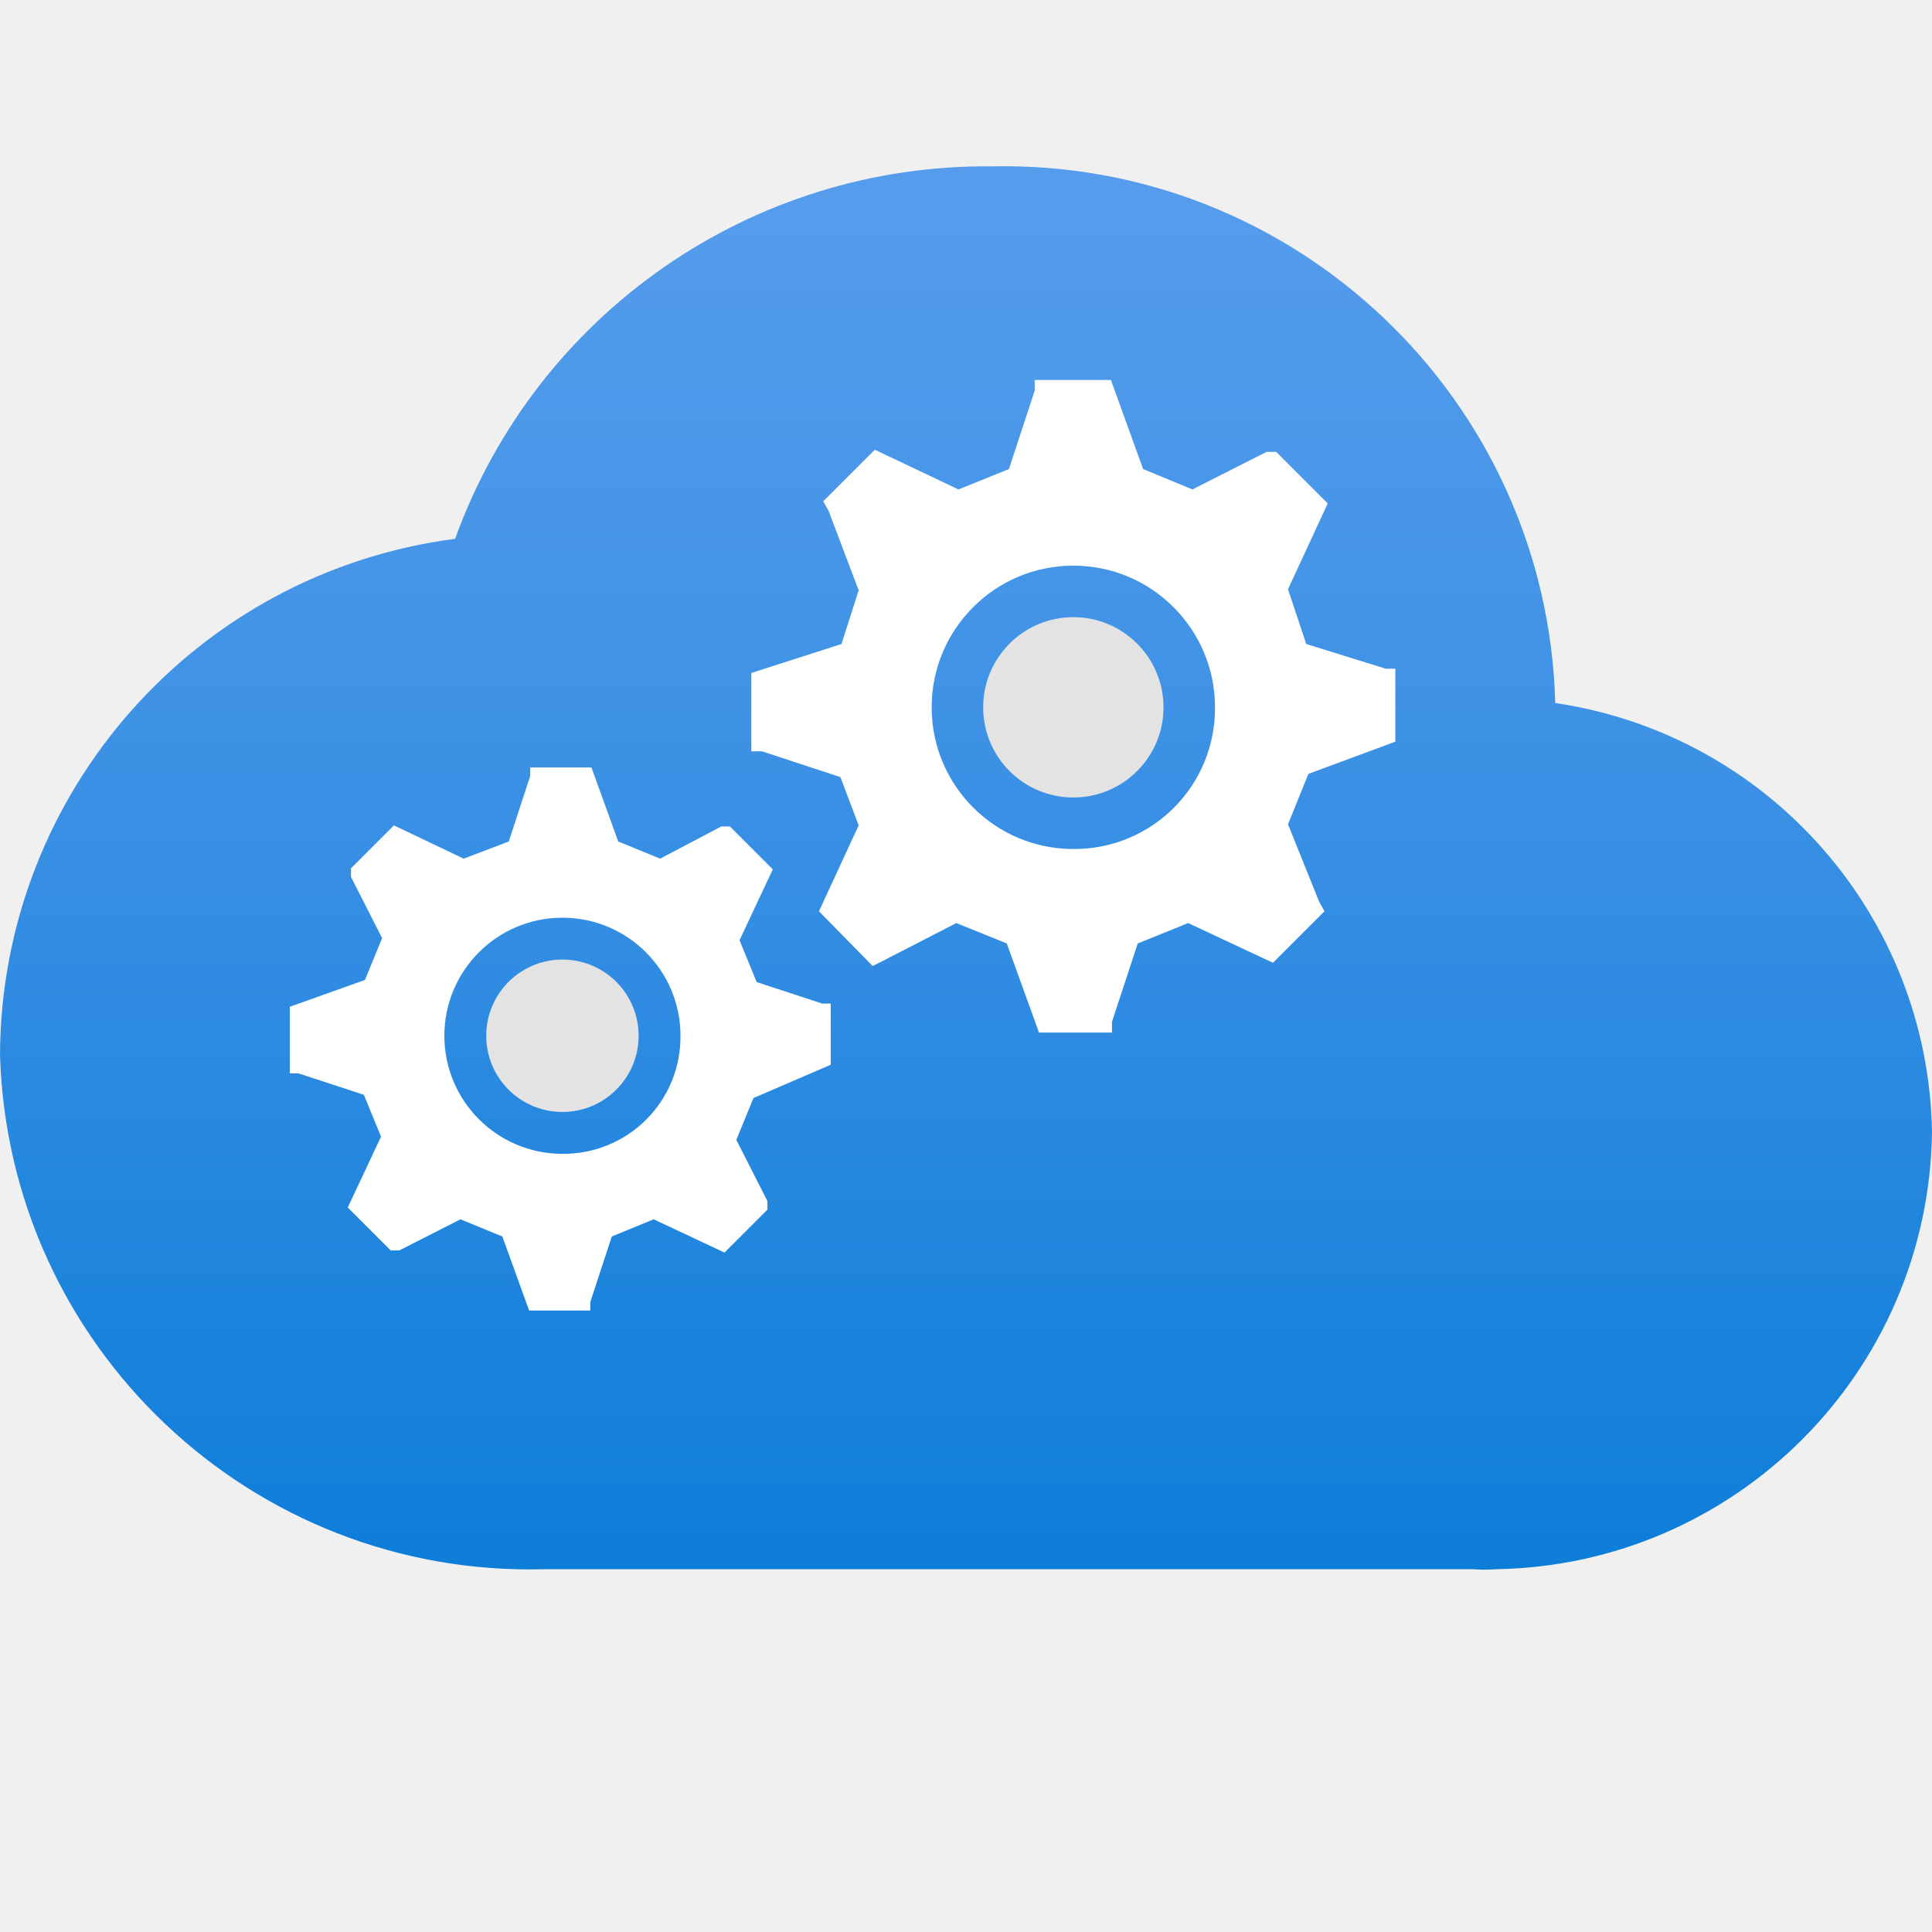
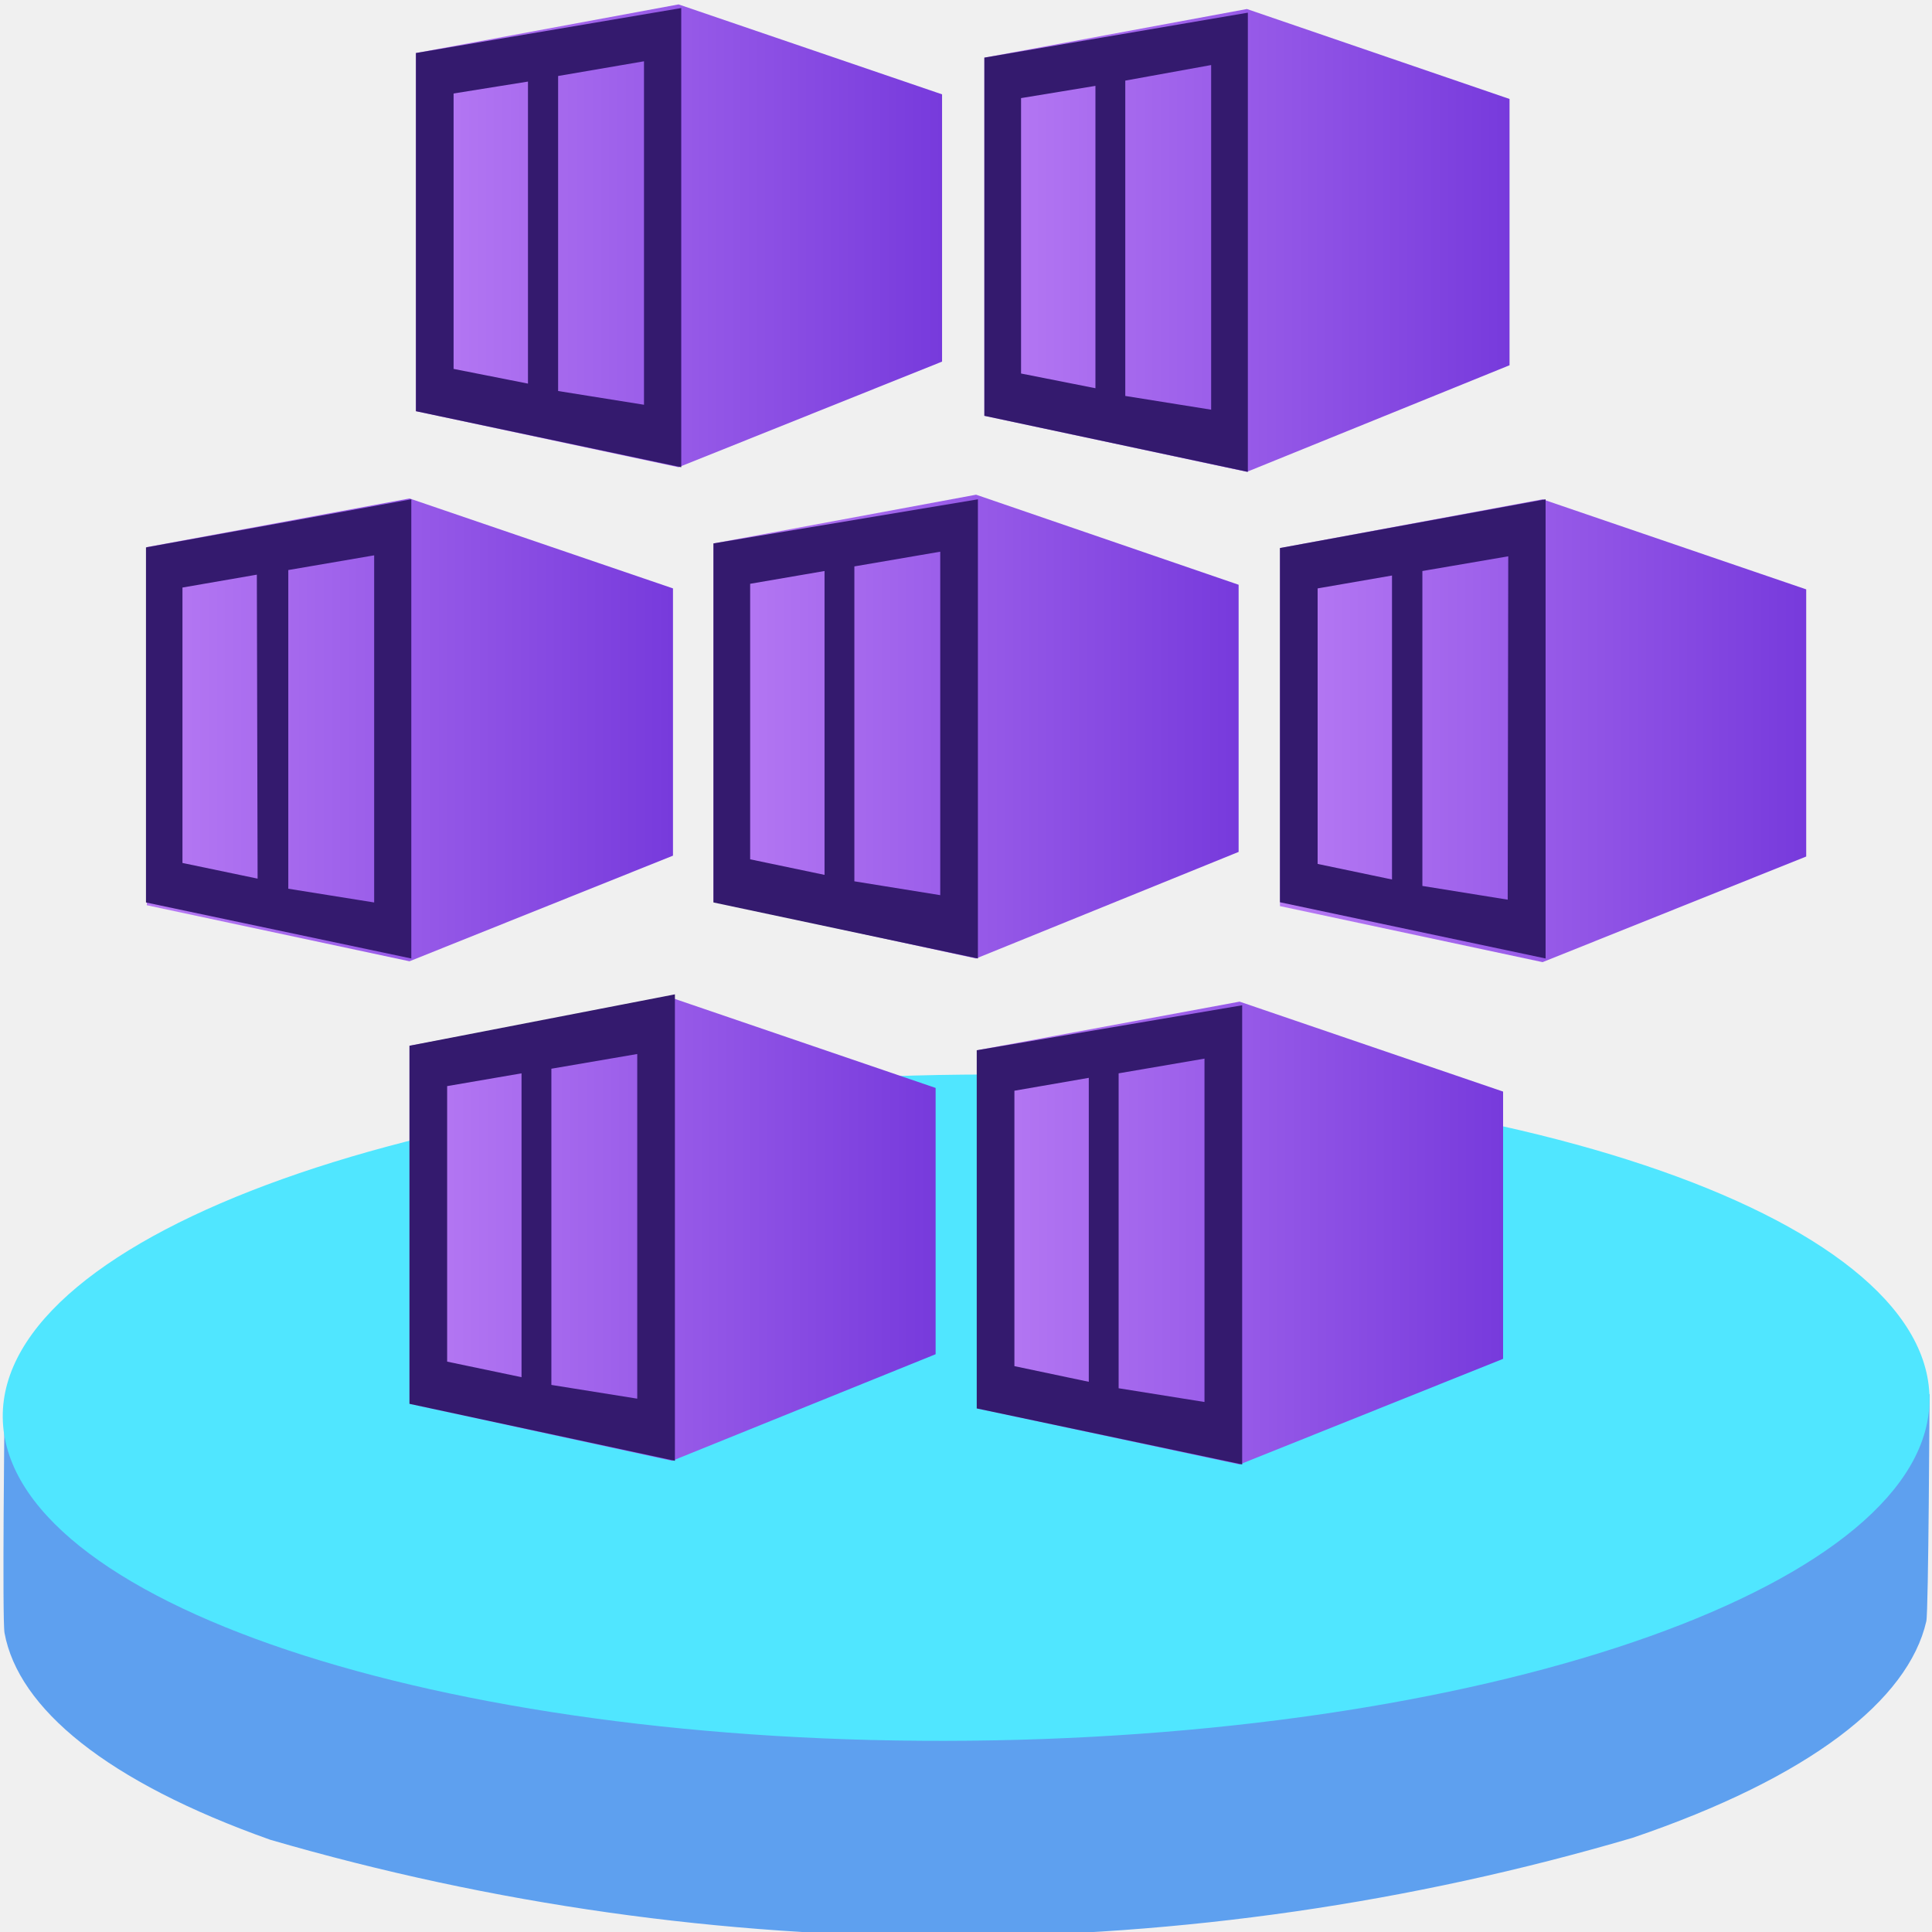
- <svg xmlns="http://www.w3.org/2000/svg" width="18" height="18" viewBox="0 0 18 18">
-   <defs>
-     <linearGradient id="86955c56-dfb1-4c3e-8086-1a248eda8ab0" x1="8.99" x2="8.99" y1="16.61" y2="-1.27" gradientUnits="userSpaceOnUse">
-       <stop offset="0" stop-color="#0078d4" />
-       <stop offset=".16" stop-color="#1380da" />
-       <stop offset=".53" stop-color="#3c91e5" />
-       <stop offset=".82" stop-color="#559cec" />
-       <stop offset="1" stop-color="#5ea0ef" />
-     </linearGradient>
-   </defs>
-   <path fill="url(#86955c56-dfb1-4c3e-8086-1a248eda8ab0)" d="M18 10.55a4.11 4.11 0 00-3.51-4 5.14 5.14 0 00-5.25-5 5.26 5.26 0 00-5 3.47A4.87 4.87 0 000 9.82a4.94 4.94 0 005.07 4.8h8.65a1.46 1.46 0 00.22 0A4.13 4.13 0 0018 10.55z" />
-   <circle cx="5.24" cy="9.65" r=".71" fill="#e3e3e3" />
-   <path fill="#fff" d="M7.74 9.92v-.57h-.08l-.61-.2-.16-.39.31-.66-.4-.4h-.08l-.57.3-.39-.16-.25-.69h-.57v.08l-.2.61-.42.16-.65-.31-.4.4v.08l.29.57-.16.39-.7.25V10h.08l.61.2.16.39-.31.66.4.4h.08l.57-.29.39.16.25.69h.57v-.08l.2-.61.39-.16.66.31.4-.4v-.08l-.29-.57.16-.39zm-2.5.83a1.1 1.1 0 111.1-1.1 1.09 1.09 0 01-1.1 1.1z" />
-   <circle cx="10" cy="6.59" r=".84" fill="#e3e3e3" />
-   <path fill="#fff" d="M13 6.91v-.68h-.09L12.17 6 12 5.49l.37-.8-.48-.48h-.09l-.69.35-.46-.19-.3-.83h-.71v.1l-.24.73-.47.19-.78-.37-.48.48.05.09.28.74-.16.5-.84.27V7h.1l.73.24.17.45-.37.8.5.51.1-.05.68-.35.47.19.3.83h.68v-.1l.24-.73.47-.19.79.37.48-.48-.05-.09-.29-.72.19-.47zm-3 1a1.32 1.32 0 111.32-1.32A1.31 1.31 0 0110 7.91z" />
+ <svg xmlns="http://www.w3.org/2000/svg" viewBox="0 0 18 18">
+   <g>
+     <defs>
+       <linearGradient id="6b76024c-b6be-459b-9b43-6ea868430a40" x1="3.875" y1="2.197" x2="8.777" y2="2.197" gradientUnits="userSpaceOnUse">
+         <stop offset="0" stop-color="#b77af4" />
+         <stop offset="1" stop-color="#773adc" />
+       </linearGradient>
+       <linearGradient id="b7e3136b-0875-4358-b9ab-6b90e66d9c8d" x1="9.171" y1="2.24" x2="14.064" y2="2.24" gradientUnits="userSpaceOnUse">
+         <stop offset="0" stop-color="#b77af4" />
+         <stop offset="1" stop-color="#773adc" />
+       </linearGradient>
+       <linearGradient id="968f37d3-4786-440e-9f1b-18b8066e29a8" x1="1.368" y1="6.8" x2="6.27" y2="6.8" gradientUnits="userSpaceOnUse">
+         <stop offset="0" stop-color="#b77af4" />
+         <stop offset="1" stop-color="#773adc" />
+       </linearGradient>
+       <linearGradient id="6a88768e-e77b-409c-b465-2ed2c342025b" x1="6.647" y1="6.77" x2="11.54" y2="6.77" gradientUnits="userSpaceOnUse">
+         <stop offset="0" stop-color="#b77af4" />
+         <stop offset="1" stop-color="#773adc" />
+       </linearGradient>
+       <linearGradient id="62c96a0e-af8e-472c-9059-fa4703c0ef33" x1="11.925" y1="6.808" x2="16.828" y2="6.808" gradientUnits="userSpaceOnUse">
+         <stop offset="0" stop-color="#b77af4" />
+         <stop offset="1" stop-color="#773adc" />
+       </linearGradient>
+       <linearGradient id="be4f20f4-ecea-465f-b3cf-d71732b1d9be" x1="3.815" y1="11.454" x2="8.717" y2="11.454" gradientUnits="userSpaceOnUse">
+         <stop offset="0" stop-color="#b77af4" />
+         <stop offset="1" stop-color="#773adc" />
+       </linearGradient>
+       <linearGradient id="728a075d-c6d1-4a43-a7b1-aa754aa1eb73" x1="9.102" y1="11.488" x2="14.004" y2="11.488" gradientUnits="userSpaceOnUse">
+         <stop offset="0" stop-color="#b77af4" />
+         <stop offset="1" stop-color="#773adc" />
+       </linearGradient>
+     </defs>
+     <path d="M17.947 15.105c-.167.733-1.083 1.456-2.738 2.018a22.6 22.6 0 0 1-12.69.018C.994 16.6.171 15.917.042 15.213c-.022-.124 0-2.058 0-2.058l17.935-.166s-.009 2.026-.03 2.116Z" fill="#5ea0ef" />
+     <ellipse cx="9.001" cy="13.115" rx="8.976" ry="3.103" transform="rotate(-.575 9.002 13.099)" fill="#50e6ff" />
+     <path fill="url(#6b76024c-b6be-459b-9b43-6ea868430a40)" d="M6.322.041 3.875.494v3.337l2.447.522 2.455-.984V.879L6.322.041z" />
+     <path d="m6.416 4.3 2.241-.9a.173.173 0 0 0 .1-.12V1.016a.181.181 0 0 0-.108-.154L6.382.092h-.1L4.055.5a.17.17 0 0 0-.129.154v3.02a.164.164 0 0 0 .129.163l2.25.47a.261.261 0 0 0 .111-.007Z" fill="none" />
+     <path fill="url(#b7e3136b-0875-4358-b9ab-6b90e66d9c8d)" d="M11.617.084 9.171.537v3.337l2.446.522 2.447-.993V.922L11.617.084z" />
+     <path fill="url(#968f37d3-4786-440e-9f1b-18b8066e29a8)" d="m3.815 4.644-2.447.453v3.337l2.447.522 2.455-.984v-2.49l-2.455-.838z" />
+     <path fill="url(#6a88768e-e77b-409c-b465-2ed2c342025b)" d="m9.094 4.609-2.447.454v3.336l2.447.531 2.446-.993V5.448l-2.446-.839z" />
+     <path fill="url(#62c96a0e-af8e-472c-9059-fa4703c0ef33)" d="m14.372 4.652-2.447.454v3.336l2.447.522 2.456-.984V5.491l-2.456-.839z" />
+     <path fill="url(#be4f20f4-ecea-465f-b3cf-d71732b1d9be)" d="m6.262 9.298-2.447.445v3.336l2.447.531 2.455-.993v-2.481l-2.455-.838z" />
+     <path d="m6.356 13.541 2.233-.855a.156.156 0 0 0 .1-.154v-2.225a.171.171 0 0 0-.112-.188l-2.258-.77a.152.152 0 0 0-.1 0L4 9.751a.163.163 0 0 0-.137.163v3.028a.163.163 0 0 0 .128.163l2.25.436a.189.189 0 0 0 .115 0Z" fill="none" />
+     <path fill="url(#728a075d-c6d1-4a43-a7b1-aa754aa1eb73)" d="m11.549 9.332-2.447.453v3.337l2.447.522 2.455-.984v-2.49l-2.455-.838z" />
+     <path d="M3.875.494v3.337l2.472.522V.075Zm1.044 3.08-.693-.137V.871L4.919.76ZM6 3.771l-.8-.128V.708L6 .571ZM9.171.537v3.337l2.455.522V.118Zm1.035 3.08-.693-.137V.914L10.206.8Zm1.078.2-.8-.128V.751l.8-.145ZM1.36 5.1v3.308l2.472.522V4.652ZM2.4 8.186l-.7-.146V5.474l.693-.12Zm1.086.222-.8-.128V5.311l.8-.137Zm3.161-3.345v3.345l2.464.522V4.652Zm1.035 3.088-.693-.145V5.439l.693-.119Zm1.078.189-.8-.129V5.277l.8-.137Zm3.165-3.234v3.3l2.475.524V4.652Zm1.044 3.088-.693-.145V5.482l.693-.12Zm1.078.188-.795-.128V5.32l.8-.137ZM3.815 9.743v3.336l2.473.531V9.264Zm1.044 3.088-.693-.145v-2.567L4.859 10Zm1.078.2-.8-.128V9.957l.8-.137ZM9.1 9.785v3.337l2.473.522V9.366Zm1.044 3.089-.693-.146v-2.566l.693-.12Zm1.078.188-.8-.128V10l.8-.137Z" fill="#341a6e" />
+   </g>
</svg>
